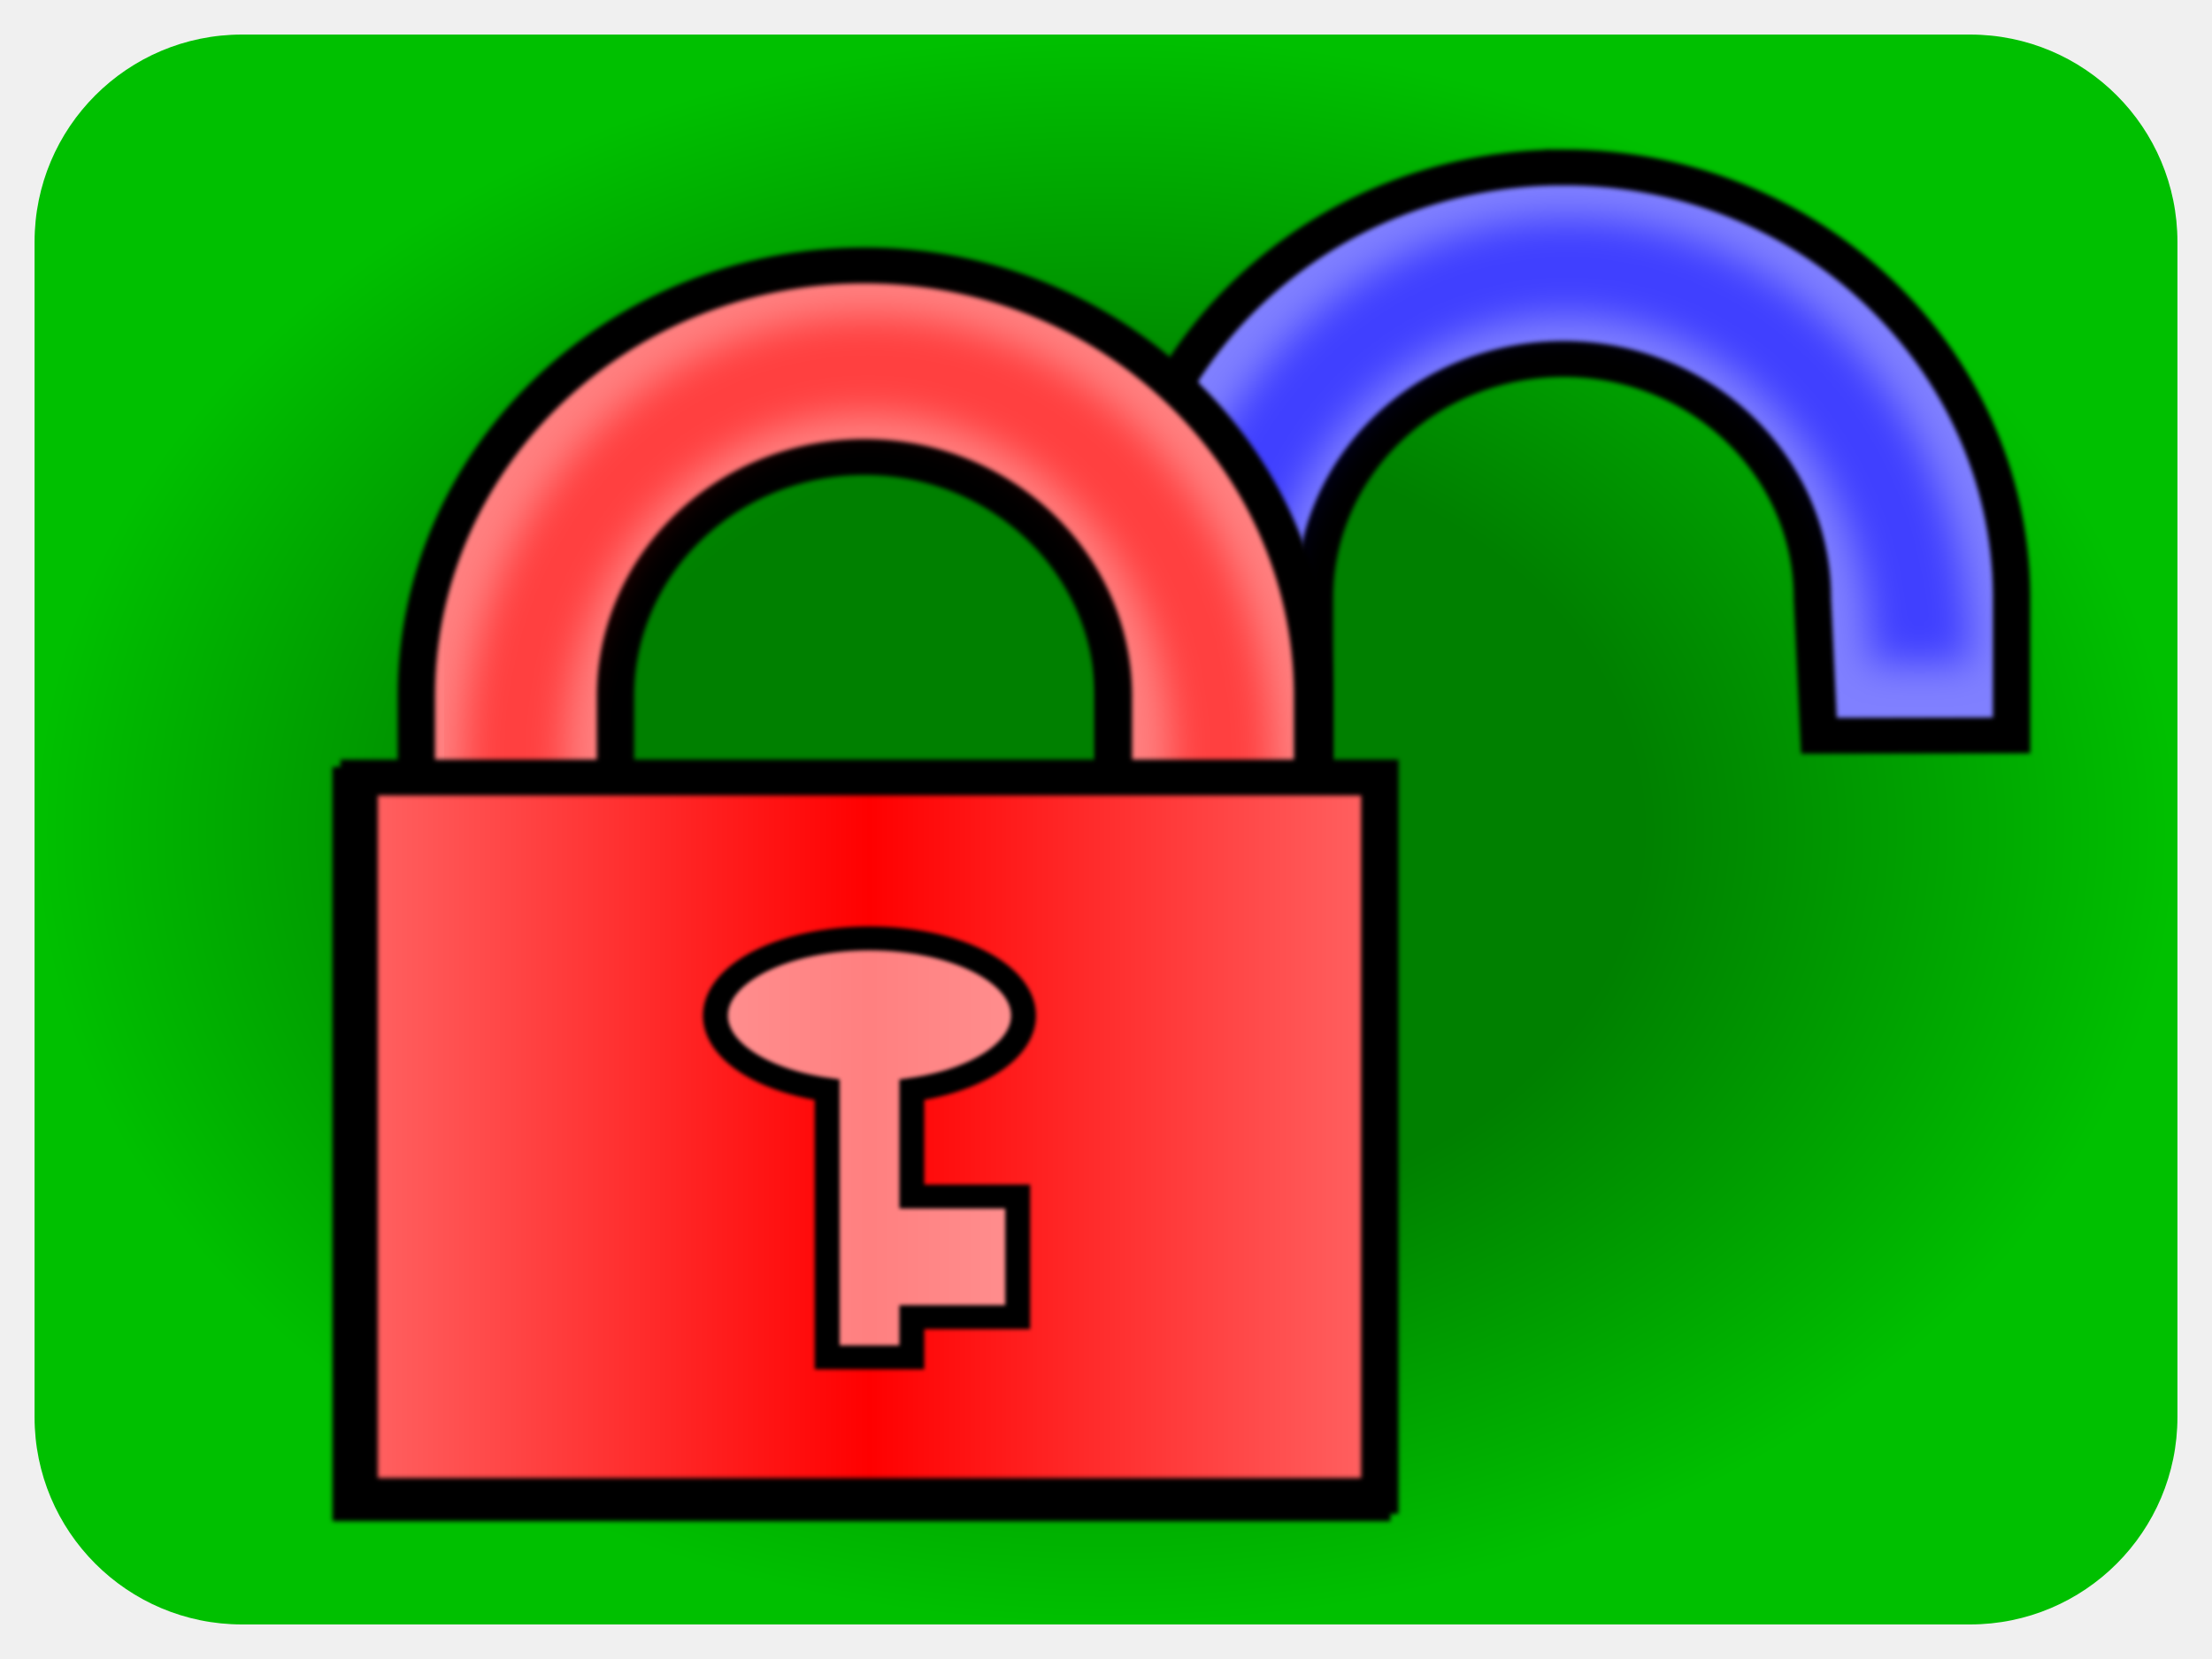
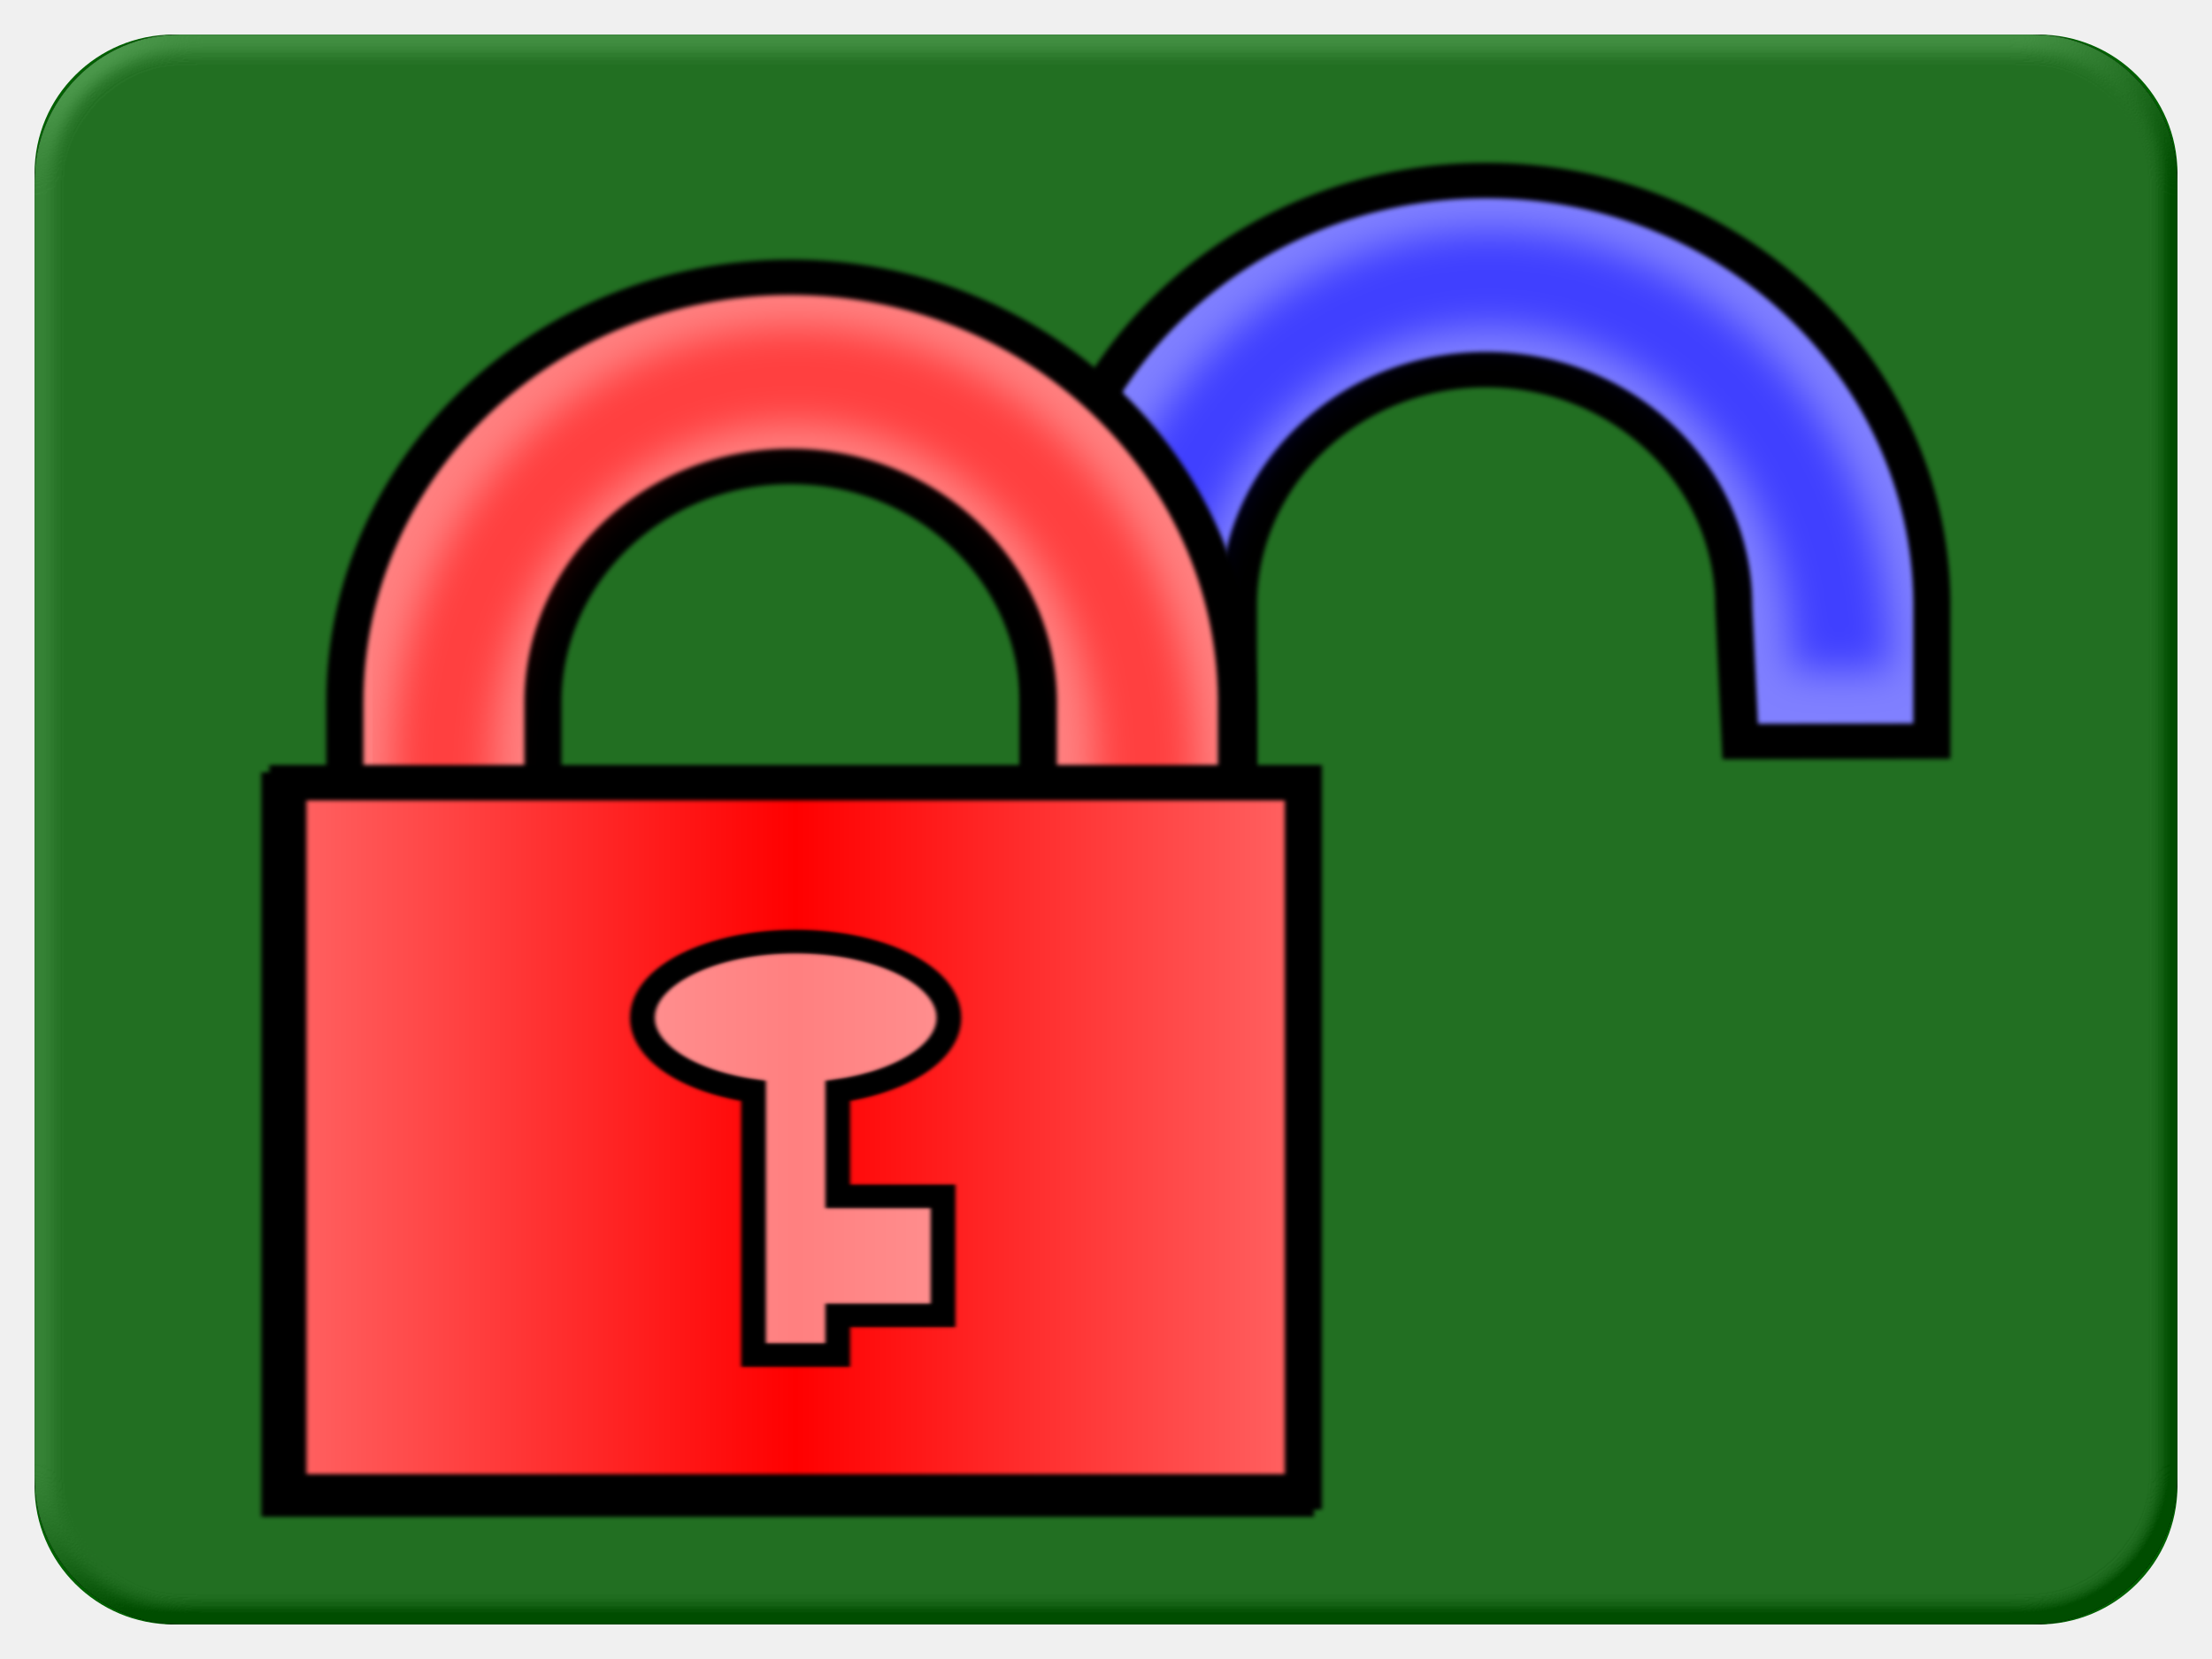
<svg xmlns="http://www.w3.org/2000/svg" xmlns:ns1="http://www.openswatchbook.org/uri/2009/osb" xmlns:xlink="http://www.w3.org/1999/xlink" width="64" height="48" id="svg2" version="1.1">
  <defs id="defs4">
    <linearGradient id="linearGradient3874">
      <stop style="stop-color:#008000;stop-opacity:1;" offset="0" id="stop3876" />
      <stop id="stop3888" offset="0.5" style="stop-color:#008000;stop-opacity:1;" />
      <stop id="stop3882" offset="1" style="stop-color:#00c000;stop-opacity:1;" />
    </linearGradient>
    <linearGradient id="linearGradient5702">
      <stop style="stop-color:#00ff40;stop-opacity:1;" offset="0" id="stop5704" />
      <stop style="stop-color:#00ff40;stop-opacity:1;" offset="1" id="stop5706" />
    </linearGradient>
    <linearGradient id="linearGradient5279" ns1:paint="solid">
      <stop style="stop-color:#000000;stop-opacity:1;" offset="0" id="stop5281" />
    </linearGradient>
    <linearGradient id="linearGradient3057">
      <stop style="stop-color:#6464ff;stop-opacity:1;" offset="0" id="stop3059" />
      <stop id="stop3065" offset="0.5" style="stop-color:#0000ff;stop-opacity:1;" />
      <stop style="stop-color:#6464ff;stop-opacity:1;" offset="1" id="stop3061" />
    </linearGradient>
    <linearGradient xlink:href="#linearGradient3057" id="linearGradient3063" x1="60" y1="899.862" x2="475" y2="899.862" gradientUnits="userSpaceOnUse" />
    <filter id="filter5403" color-interpolation-filters="sRGB">
      <feGaussianBlur stdDeviation="7.763" id="feGaussianBlur5405" />
    </filter>
    <filter id="filter5607" color-interpolation-filters="sRGB">
      <feGaussianBlur stdDeviation="0.925" id="feGaussianBlur5609" />
    </filter>
    <filter id="filter5611" color-interpolation-filters="sRGB">
      <feGaussianBlur stdDeviation="0.887" id="feGaussianBlur5613" />
    </filter>
    <filter id="filter5639" color-interpolation-filters="sRGB">
      <feGaussianBlur stdDeviation="0.747" id="feGaussianBlur5641" />
    </filter>
    <linearGradient xlink:href="#linearGradient3057" id="linearGradient5651" gradientUnits="userSpaceOnUse" x1="60" y1="899.862" x2="475" y2="899.862" />
    <radialGradient xlink:href="#linearGradient5702" id="radialGradient5710" cx="184.5" cy="333" fx="184.5" fy="333" r="173.5" gradientTransform="matrix(1,0,0,1.066282,0,-22.07205)" gradientUnits="userSpaceOnUse" />
    <filter id="filter5639-5" color-interpolation-filters="sRGB">
      <feGaussianBlur id="feGaussianBlur5641-9" stdDeviation="0.747" />
    </filter>
    <filter id="filter5611-1" color-interpolation-filters="sRGB">
      <feGaussianBlur id="feGaussianBlur5613-1" stdDeviation="0.887" />
    </filter>
    <filter id="filter5607-7" color-interpolation-filters="sRGB">
      <feGaussianBlur id="feGaussianBlur5609-7" stdDeviation="0.925" />
    </filter>
    <filter id="filter5403-9" color-interpolation-filters="sRGB">
      <feGaussianBlur id="feGaussianBlur5405-1" stdDeviation="7.763" />
    </filter>
    <linearGradient gradientUnits="userSpaceOnUse" y2="899.862" x2="475" y1="899.862" x1="60" id="linearGradient3063-0" xlink:href="#linearGradient3057-6" />
    <linearGradient id="linearGradient3057-6">
      <stop id="stop3059-1" offset="0" style="stop-color:#ff6464;stop-opacity:1;" />
      <stop style="stop-color:#ff0000;stop-opacity:1;" offset="0.5" id="stop3065-0" />
      <stop id="stop3061-6" offset="1" style="stop-color:#ff6464;stop-opacity:1;" />
    </linearGradient>
    <linearGradient ns1:paint="solid" id="linearGradient5279-2">
      <stop id="stop5281-2" offset="0" style="stop-color:#000000;stop-opacity:1;" />
    </linearGradient>
    <linearGradient id="linearGradient5702-7">
      <stop id="stop5704-2" offset="0" style="stop-color:#00ff40;stop-opacity:1;" />
      <stop id="stop5706-7" offset="1" style="stop-color:#00ff40;stop-opacity:1;" />
    </linearGradient>
    <linearGradient xlink:href="#linearGradient3057-6" id="linearGradient3069" gradientUnits="userSpaceOnUse" x1="60" y1="899.862" x2="475" y2="899.862" />
    <linearGradient xlink:href="#linearGradient3057" id="linearGradient3071" gradientUnits="userSpaceOnUse" gradientTransform="translate(-519,-27)" x1="60" y1="899.862" x2="475" y2="899.862" />
    <radialGradient xlink:href="#linearGradient3874" id="radialGradient3886" cx="64" cy="1004.362" fx="64" fy="1004.362" r="63" gradientTransform="matrix(0.4920635,0,0,0.3650794,0.507937,661.6903)" gradientUnits="userSpaceOnUse" />
    <radialGradient xlink:href="#linearGradient3874-5" id="radialGradient3886-3" cx="64" cy="1004.362" fx="64" fy="1004.362" r="63" gradientTransform="matrix(1,0,0,0.7460317,0,255.0761)" gradientUnits="userSpaceOnUse" />
    <linearGradient id="linearGradient3874-5">
      <stop style="stop-color:#008000;stop-opacity:1;" offset="0" id="stop3876-5" />
      <stop id="stop3888-1" offset="0.5" style="stop-color:#008000;stop-opacity:1;" />
      <stop id="stop3882-8" offset="1" style="stop-color:#00c000;stop-opacity:1;" />
    </linearGradient>
-     <filter id="filter3943" x="-0.101" width="1.202" y="-0.407" height="1.815" color-interpolation-filters="sRGB">
-       <feGaussianBlur stdDeviation="4.113" id="feGaussianBlur3945" />
+     <linearGradient xlink:href="#linearGradient3057" id="linearGradient3947" gradientUnits="userSpaceOnUse" gradientTransform="translate(-519,-27)" x1="60" y1="899.862" x2="475" y2="899.862" />
+     <filter id="filter5607-7-4" color-interpolation-filters="sRGB">
+       <feGaussianBlur id="feGaussianBlur5609-7-8" stdDeviation="0.925" />
    </filter>
-     <linearGradient xlink:href="#linearGradient3057" id="linearGradient3947" gradientUnits="userSpaceOnUse" gradientTransform="translate(-519,-27)" x1="60" y1="899.862" x2="475" y2="899.862" />
+     <filter id="filter5403-9-2" color-interpolation-filters="sRGB">
+       <feGaussianBlur id="feGaussianBlur5405-1-3" stdDeviation="7.763" />
+     </filter>
+     <linearGradient xlink:href="#linearGradient3057-6-0" id="linearGradient4781" gradientUnits="userSpaceOnUse" x1="60" y1="899.862" x2="475" y2="899.862" />
+     <linearGradient id="linearGradient3057-6-0">
+       <stop id="stop3059-1-9" offset="0" style="stop-color:#ff6464;stop-opacity:1;" />
+       <stop style="stop-color:#ff0000;stop-opacity:1;" offset="0.5" id="stop3065-0-0" />
+       <stop id="stop3061-6-7" offset="1" style="stop-color:#ff6464;stop-opacity:1;" />
+     </linearGradient>
+     <filter id="filter5611-1-0" color-interpolation-filters="sRGB">
+       <feGaussianBlur id="feGaussianBlur5613-1-2" stdDeviation="0.887" />
+     </filter>
+     <filter id="filter5639-5-0" color-interpolation-filters="sRGB">
+       <feGaussianBlur id="feGaussianBlur5641-9-0" stdDeviation="0.747" />
+     </filter>
+     <filter id="filter5607-0" color-interpolation-filters="sRGB">
+       <feGaussianBlur stdDeviation="0.925" id="feGaussianBlur5609-4" />
+     </filter>
+     <filter id="filter5403-0" color-interpolation-filters="sRGB">
+       <feGaussianBlur stdDeviation="7.763" id="feGaussianBlur5405-8" />
+     </filter>
+     <linearGradient xlink:href="#linearGradient3057-1" id="linearGradient4779" gradientUnits="userSpaceOnUse" gradientTransform="translate(-519,-27)" x1="60" y1="899.862" x2="475" y2="899.862" />
+     <linearGradient id="linearGradient3057-1">
+       <stop style="stop-color:#6464ff;stop-opacity:1;" offset="0" id="stop3059-9" />
+       <stop id="stop3065-9" offset="0.5" style="stop-color:#0000ff;stop-opacity:1;" />
+       <stop style="stop-color:#6464ff;stop-opacity:1;" offset="1" id="stop3061-3" />
+     </linearGradient>
+     <filter id="filter5611-9" color-interpolation-filters="sRGB">
+       <feGaussianBlur stdDeviation="0.887" id="feGaussianBlur5613-9" />
+     </filter>
+     <filter id="filter5639-1" color-interpolation-filters="sRGB">
+       <feGaussianBlur stdDeviation="0.747" id="feGaussianBlur5641-2" />
+     </filter>
+     <filter id="filter4656" color-interpolation-filters="sRGB">
+       <feGaussianBlur id="feGaussianBlur4658" stdDeviation="0.01" in="SourceGraphic" result="result0" />
+       <feColorMatrix id="feColorMatrix4660" result="fbSourceGraphicAlpha" in="result0" values="1 0 0 -1 0 1 0 1 -1 0 1 0 0 -1 0 -0.8 -1 0 4 -2.5 " />
+       <feGaussianBlur id="feGaussianBlur4662" result="result0" in="fbSourceGraphicAlpha" stdDeviation="0.5" />
+       <feDiffuseLighting id="feDiffuseLighting4664" surfaceScale="15" diffuseConstant="0.4" result="result6" lighting-color="#ffffff">
+         <feDistantLight id="feDistantLight4666" azimuth="235" elevation="25" />
+       </feDiffuseLighting>
+       <feComposite id="feComposite4668" in2="SourceGraphic" operator="in" result="result2" in="result6" />
+       <feComposite k4="0" k1="0" id="feComposite4670" in2="SourceGraphic" operator="arithmetic" k2="0.8" k3="0.8" />
+     </filter>
+     <linearGradient xlink:href="#linearGradient3057-1" id="linearGradient3184" gradientUnits="userSpaceOnUse" gradientTransform="translate(-519,-27)" x1="60" y1="899.862" x2="475" y2="899.862" />
+     <linearGradient xlink:href="#linearGradient3057-6-0" id="linearGradient3186" gradientUnits="userSpaceOnUse" x1="60" y1="899.862" x2="475" y2="899.862" />
  </defs>
  <g id="layer1" transform="translate(-1.1328125e-6,-1004.362)">
-     <rect style="opacity:1.0;fill:url(#radialGradient3886);fill-opacity:1;stroke:none" id="rect3849" width="62" height="46" x="1" y="1005.362" ry="6.001" />
-     <g id="g3857" transform="matrix(0.497234,0,0,0.4905584,-63.9124,540.1906)">
-       <path transform="matrix(0.1448629,0,0,0.1412408,256.236,884.1884)" id="path2906" d="m -253.52,509.025 c -99.411,-7.3e-4 -179.999,80.589 -180,180 l 0,200 80,0 0,-200 c 0,-55.228 44.772,-100 100,-100 54.927,0 99.515,44.281 100,99.094 0.003,0.301 0,0.605 0,0.906 l 2.6,57.338 77.4,-0.15 0,-58.813 c -5.7e-4,-0.062 6.3e-4,-0.125 0,-0.188 -0.993,-98.685 -81.287,-178.187 -180,-178.188 z" style="fill:#8080ff;fill-opacity:1;fill-rule:evenodd;stroke:#000000;stroke-width:15;stroke-linecap:butt;stroke-linejoin:miter;stroke-miterlimit:4;stroke-opacity:1;stroke-dasharray:none;marker-mid:none;filter:url(#filter5607)" />
-       <path transform="matrix(0.1448629,0,0,0.1439575,303.9724,876.1884)" id="path2906-7" d="m -439.903,758.416 0,-4.251 c -4.5e-4,-0.056 4.9e-4,-0.111 0,-0.167 -0.782,-87.657 -64.012,-158.275 -141.747,-158.275 -78.285,-6.5e-4 -141.747,71.583 -141.747,159.885 l 0,177.65" style="fill:none;stroke:#0000ff;stroke-width:40;stroke-linecap:butt;stroke-linejoin:round;stroke-miterlimit:4;stroke-opacity:0.502;stroke-dasharray:none;filter:url(#filter5403)" />
-       <rect transform="matrix(0.1448629,0,0,0.1412408,215.0949,890.403)" y="722.862" x="-456.5" height="300" width="410" id="rect2934" style="fill:url(#linearGradient3947);fill-rule:evenodd;stroke:#000000;stroke-width:15;stroke-linecap:butt;stroke-linejoin:miter;stroke-miterlimit:4;stroke-opacity:1;stroke-dasharray:none;filter:url(#filter5611)" />
-       <path transform="matrix(0.1448629,0,0,0.1412408,215.0949,890.403)" id="path3734" d="m -251.5,790.051 c -34.16,0 -61.869,14.42 -61.869,32.22 0,14.725 18.973,27.136 44.86,30.986 l 0,111.745 34.017,0 0,-16.792 42.521,0 0,-50.376 -42.521,0 0,-44.577 c 25.887,-3.851 44.86,-16.262 44.86,-30.986 0,-17.799 -27.708,-32.22 -61.869,-32.22 z" style="fill:#ffffff;fill-opacity:0.502;fill-rule:evenodd;stroke:#000000;stroke-width:10;stroke-linecap:butt;stroke-linejoin:miter;stroke-miterlimit:4;stroke-opacity:1;stroke-dasharray:none;filter:url(#filter5639)" />
-     </g>
-     <g id="g3057" transform="matrix(0.07203078,0,0,0.06928685,-17.94264,979.4475)">
-       <g transform="translate(330.8497,-65.59439)" id="g5643">
-         <path style="fill:#ff8080;fill-opacity:1;fill-rule:evenodd;stroke:#000000;stroke-width:15;stroke-linecap:butt;stroke-linejoin:miter;stroke-miterlimit:4;stroke-opacity:1;stroke-dasharray:none;marker-mid:none;filter:url(#filter5607-7)" d="m 265.48,536.025 c -99.411,-7.3e-4 -179.999,80.589 -180,180 l 0,200 80,0 0,-200 c 0,-55.228 44.772,-100 100,-100 54.927,0 99.515,44.281 100,99.094 0.003,0.301 0,0.605 0,0.906 l 0,198.188 80,0 0,-199.812 c -5.7e-4,-0.062 6.3e-4,-0.125 0,-0.188 -0.993,-98.685 -81.287,-178.187 -180,-178.188 z" id="path2906-6" />
-         <path style="fill:none;stroke:#ff0000;stroke-width:40;stroke-linecap:butt;stroke-linejoin:round;stroke-miterlimit:4;stroke-opacity:0.502;stroke-dasharray:none;filter:url(#filter5403-9)" d="m -439.903,931.648 0,-177.484 c -4.5e-4,-0.056 4.9e-4,-0.111 0,-0.167 -0.782,-87.657 -64.012,-158.275 -141.747,-158.275 -78.285,-6.5e-4 -141.747,71.583 -141.747,159.885 l 0,177.65" id="path2906-7-3" transform="matrix(1,0,0,1.019235,848.5281,-29.64125)" />
-         <rect style="fill:url(#linearGradient3069);fill-rule:evenodd;stroke:#000000;stroke-width:15;stroke-linecap:butt;stroke-linejoin:miter;stroke-miterlimit:4;stroke-opacity:1;stroke-dasharray:none;filter:url(#filter5611-1)" id="rect2934-9" width="410" height="300" x="62.5" y="749.862" />
-         <path style="fill:#ffffff;fill-opacity:0.502;fill-rule:evenodd;stroke:#000000;stroke-width:10;stroke-linecap:butt;stroke-linejoin:miter;stroke-miterlimit:4;stroke-opacity:1;stroke-dasharray:none;filter:url(#filter5639-5)" d="m 267.5,817.051 c -34.16,0 -61.869,14.42 -61.869,32.22 0,14.725 18.973,27.136 44.86,30.986 l 0,111.745 34.017,0 0,-16.792 42.521,0 0,-50.376 -42.521,0 0,-44.577 c 25.887,-3.851 44.86,-16.262 44.86,-30.986 0,-17.799 -27.708,-32.22 -61.869,-32.22 z" id="path3734-4" />
+     <g id="g3169" transform="matrix(0.6595745,0,0,0.6571424,46.51927,369.2406)">
+       <rect ry="6.098" y="968.012" x="-69.013" height="70" width="94" id="rect4672" style="fill:#006000;fill-opacity:1;fill-rule:evenodd;stroke:none" />
+       <rect ry="6.098" transform="matrix(1.044444,0,0,1.060606,-72.29226,964.7781)" y="3.049" x="3.14" height="66" width="90" id="rect4654" style="fill:#006000;fill-opacity:1;fill-rule:evenodd;stroke:none;filter:url(#filter4656)" />
+       <g transform="matrix(0.75,0,0,0.7368425,-169.9744,269.9544)" id="g3857">
+         <path style="fill:#8080ff;fill-opacity:1;fill-rule:evenodd;stroke:#000000;stroke-width:15;stroke-linecap:butt;stroke-linejoin:miter;stroke-miterlimit:4;stroke-opacity:1;stroke-dasharray:none;marker-mid:none;filter:url(#filter5607-0)" d="m -253.52,509.025 c -99.411,-7.3e-4 -179.999,80.589 -180,180 l 0,200 80,0 0,-200 c 0,-55.228 44.772,-100 100,-100 54.927,0 99.515,44.281 100,99.094 0.003,0.301 0,0.605 0,0.906 l 2.6,57.338 77.4,-0.15 0,-58.813 c -5.7e-4,-0.062 6.3e-4,-0.125 0,-0.188 -0.993,-98.685 -81.287,-178.187 -180,-178.188 z" id="path2906" transform="matrix(0.1448629,0,0,0.1412408,256.236,884.1884)" />
+         <path style="fill:none;stroke:#0000ff;stroke-width:40;stroke-linecap:butt;stroke-linejoin:round;stroke-miterlimit:4;stroke-opacity:0.502;stroke-dasharray:none;filter:url(#filter5403-0)" d="m -439.903,758.416 0,-4.251 c -4.5e-4,-0.056 4.9e-4,-0.111 0,-0.167 -0.782,-87.657 -64.012,-158.275 -141.747,-158.275 -78.285,-6.5e-4 -141.747,71.583 -141.747,159.885 l 0,177.65" id="path2906-7" transform="matrix(0.1448629,0,0,0.1439575,303.9724,876.1884)" />
+         <rect style="fill:url(#linearGradient3184);fill-rule:evenodd;stroke:#000000;stroke-width:15;stroke-linecap:butt;stroke-linejoin:miter;stroke-miterlimit:4;stroke-opacity:1;stroke-dasharray:none;filter:url(#filter5611-9)" id="rect2934" width="410" height="300" x="-456.5" y="722.862" transform="matrix(0.1448629,0,0,0.1412408,215.0949,890.403)" />
+         <path style="fill:#ffffff;fill-opacity:0.502;fill-rule:evenodd;stroke:#000000;stroke-width:10;stroke-linecap:butt;stroke-linejoin:miter;stroke-miterlimit:4;stroke-opacity:1;stroke-dasharray:none;filter:url(#filter5639-1)" d="m -251.5,790.051 c -34.16,0 -61.869,14.42 -61.869,32.22 0,14.725 18.973,27.136 44.86,30.986 l 0,111.745 34.017,0 0,-16.792 42.521,0 0,-50.376 -42.521,0 0,-44.577 c 25.887,-3.851 44.86,-16.262 44.86,-30.986 0,-17.799 -27.708,-32.22 -61.869,-32.22 z" id="path3734" transform="matrix(0.1448629,0,0,0.1412408,215.0949,890.403)" />
+       </g>
+       <g transform="matrix(0.1086472,0,0,0.1040722,-100.6362,929.7394)" id="g3057">
+         <g id="g5643" transform="translate(330.8497,-65.59439)">
+           <path id="path2906-6" d="m 265.48,536.025 c -99.411,-7.3e-4 -179.999,80.589 -180,180 l 0,200 80,0 0,-200 c 0,-55.228 44.772,-100 100,-100 54.927,0 99.515,44.281 100,99.094 0.003,0.301 0,0.605 0,0.906 l 0,198.188 80,0 0,-199.812 c -5.7e-4,-0.062 6.3e-4,-0.125 0,-0.188 -0.993,-98.685 -81.287,-178.187 -180,-178.188 z" style="fill:#ff8080;fill-opacity:1;fill-rule:evenodd;stroke:#000000;stroke-width:15;stroke-linecap:butt;stroke-linejoin:miter;stroke-miterlimit:4;stroke-opacity:1;stroke-dasharray:none;marker-mid:none;filter:url(#filter5607-7-4)" />
+           <path transform="matrix(1,0,0,1.019235,848.5281,-29.64125)" id="path2906-7-3" d="m -439.903,931.648 0,-177.484 c -4.5e-4,-0.056 4.9e-4,-0.111 0,-0.167 -0.782,-87.657 -64.012,-158.275 -141.747,-158.275 -78.285,-6.5e-4 -141.747,71.583 -141.747,159.885 l 0,177.65" style="fill:none;stroke:#ff0000;stroke-width:40;stroke-linecap:butt;stroke-linejoin:round;stroke-miterlimit:4;stroke-opacity:0.502;stroke-dasharray:none;filter:url(#filter5403-9-2)" />
+           <rect y="749.862" x="62.5" height="300" width="410" id="rect2934-9" style="fill:url(#linearGradient3186);fill-rule:evenodd;stroke:#000000;stroke-width:15;stroke-linecap:butt;stroke-linejoin:miter;stroke-miterlimit:4;stroke-opacity:1;stroke-dasharray:none;filter:url(#filter5611-1-0)" />
+           <path id="path3734-4" d="m 267.5,817.051 c -34.16,0 -61.869,14.42 -61.869,32.22 0,14.725 18.973,27.136 44.86,30.986 l 0,111.745 34.017,0 0,-16.792 42.521,0 0,-50.376 -42.521,0 0,-44.577 c 25.887,-3.851 44.86,-16.262 44.86,-30.986 0,-17.799 -27.708,-32.22 -61.869,-32.22 z" style="fill:#ffffff;fill-opacity:0.502;fill-rule:evenodd;stroke:#000000;stroke-width:10;stroke-linecap:butt;stroke-linejoin:miter;stroke-miterlimit:4;stroke-opacity:1;stroke-dasharray:none;filter:url(#filter5639-5-0)" />
+         </g>
      </g>
    </g>
  </g>
</svg>
